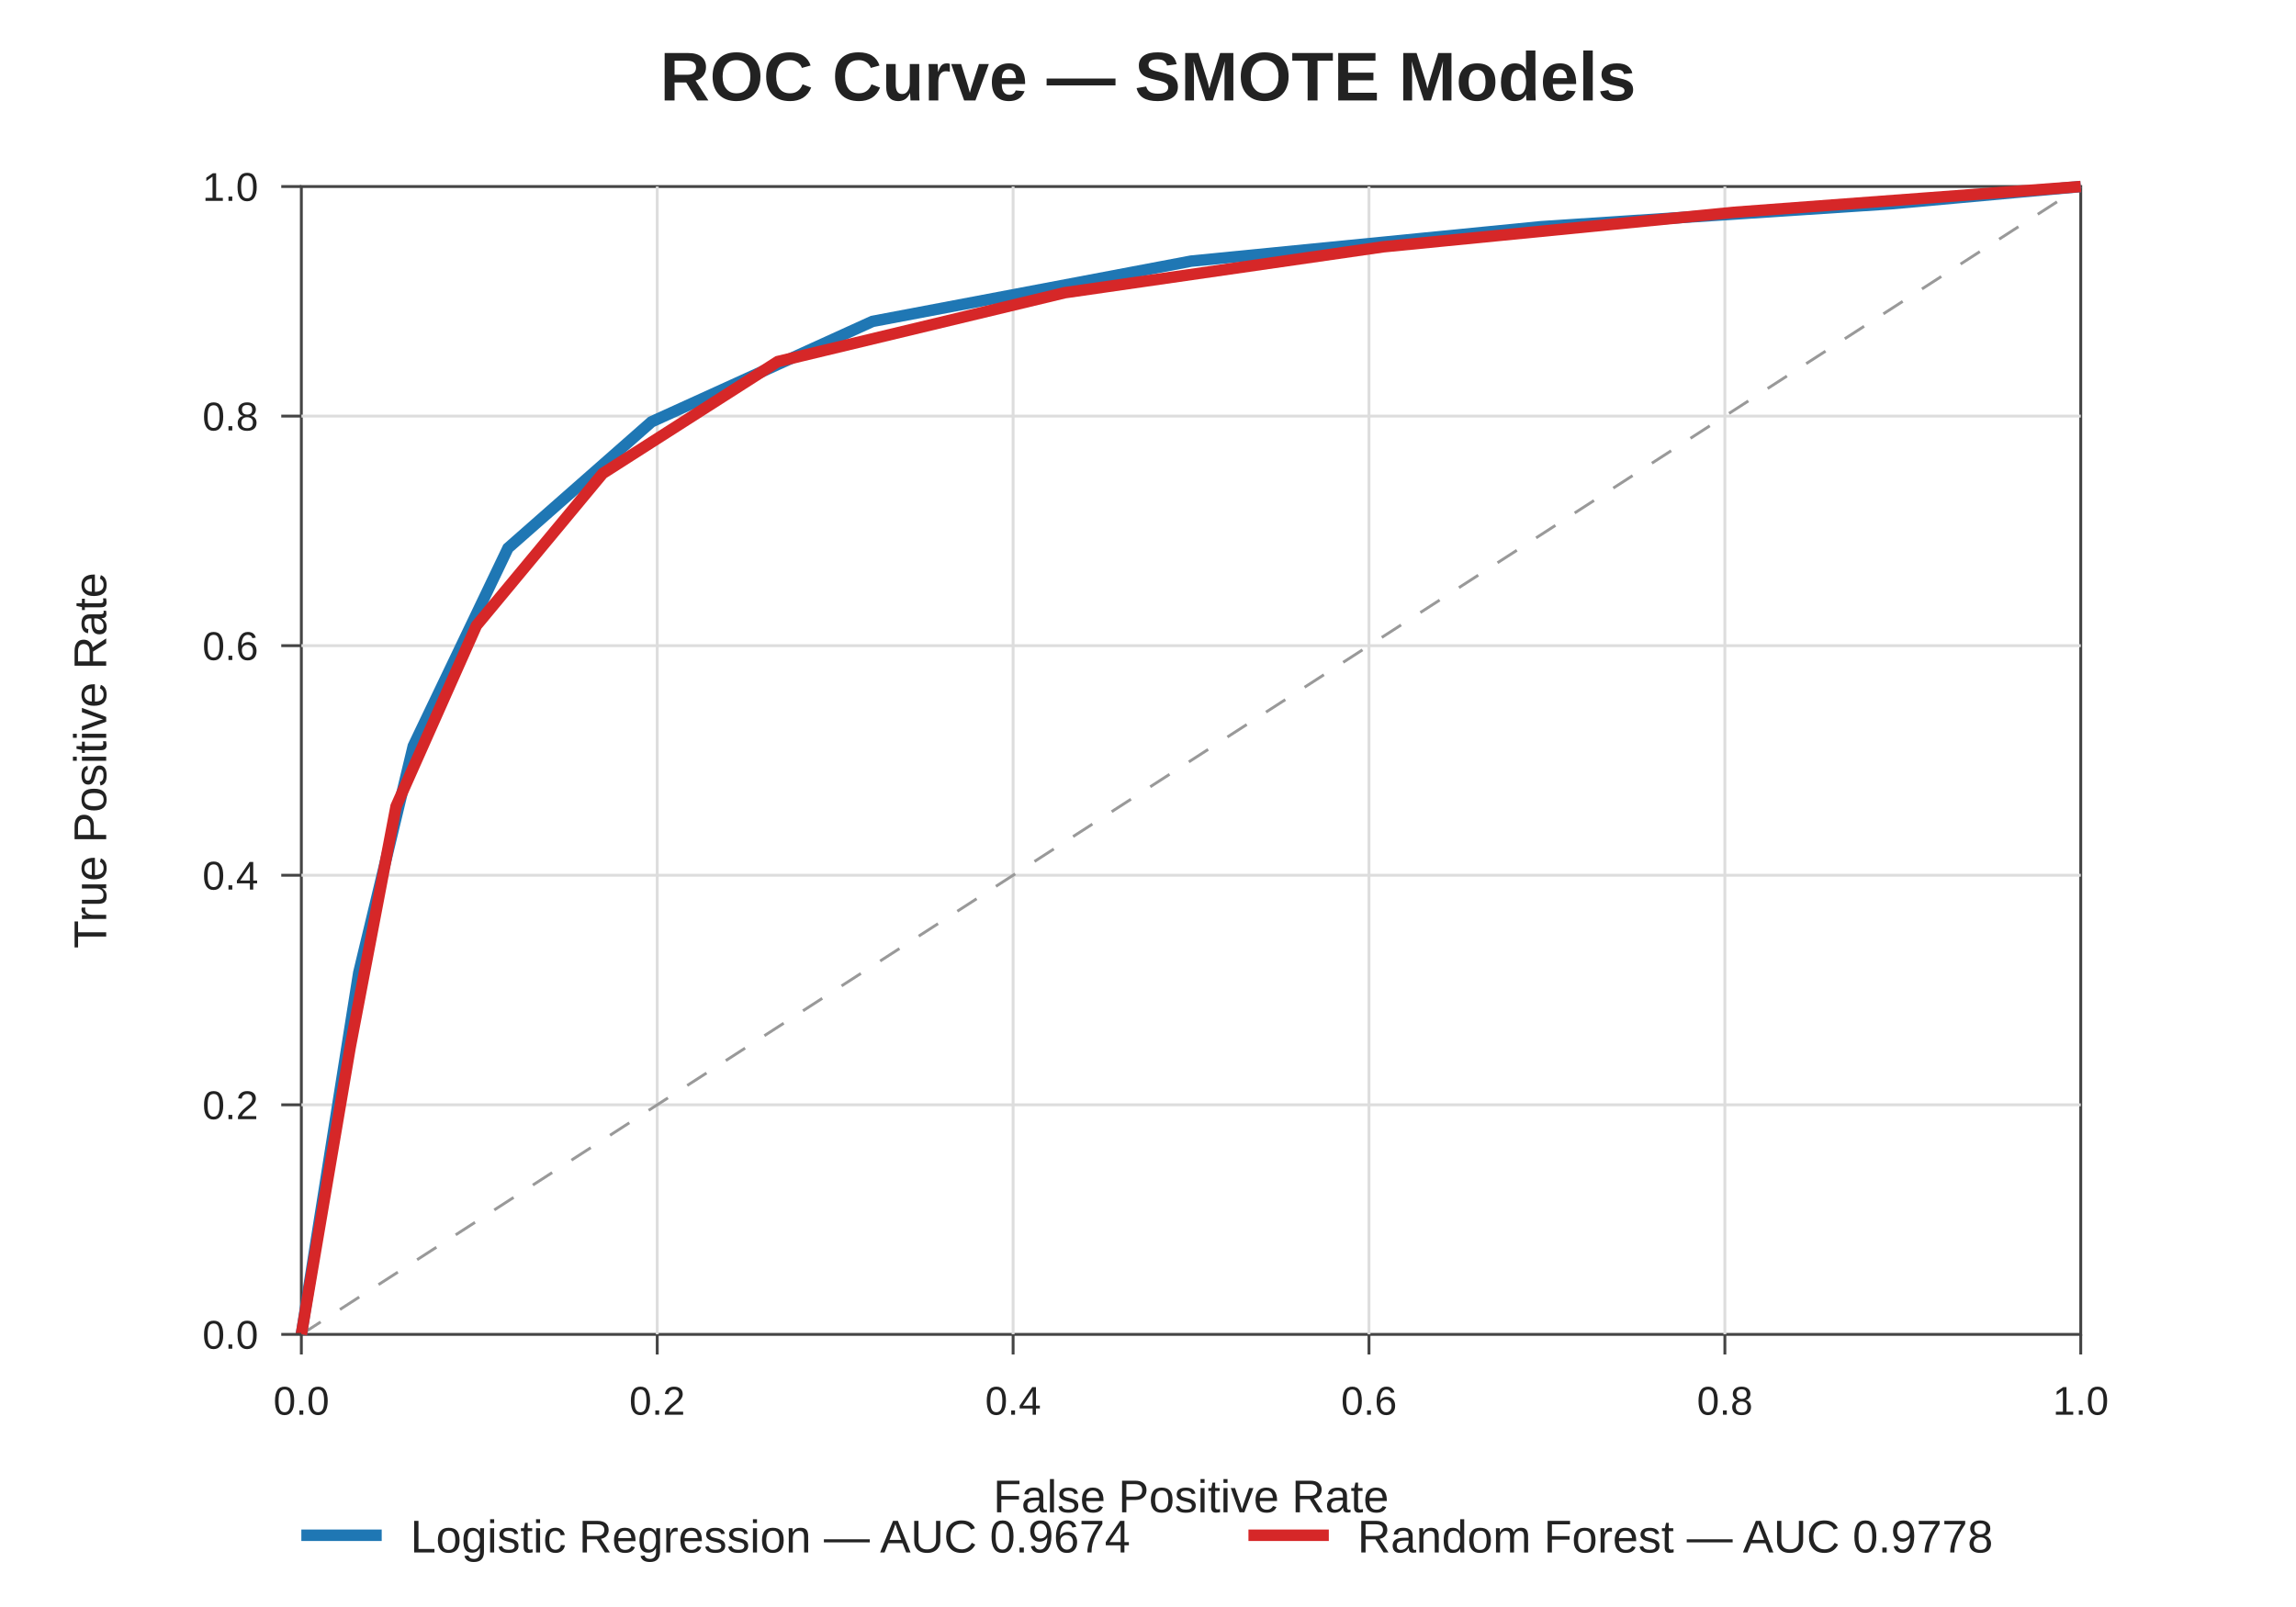
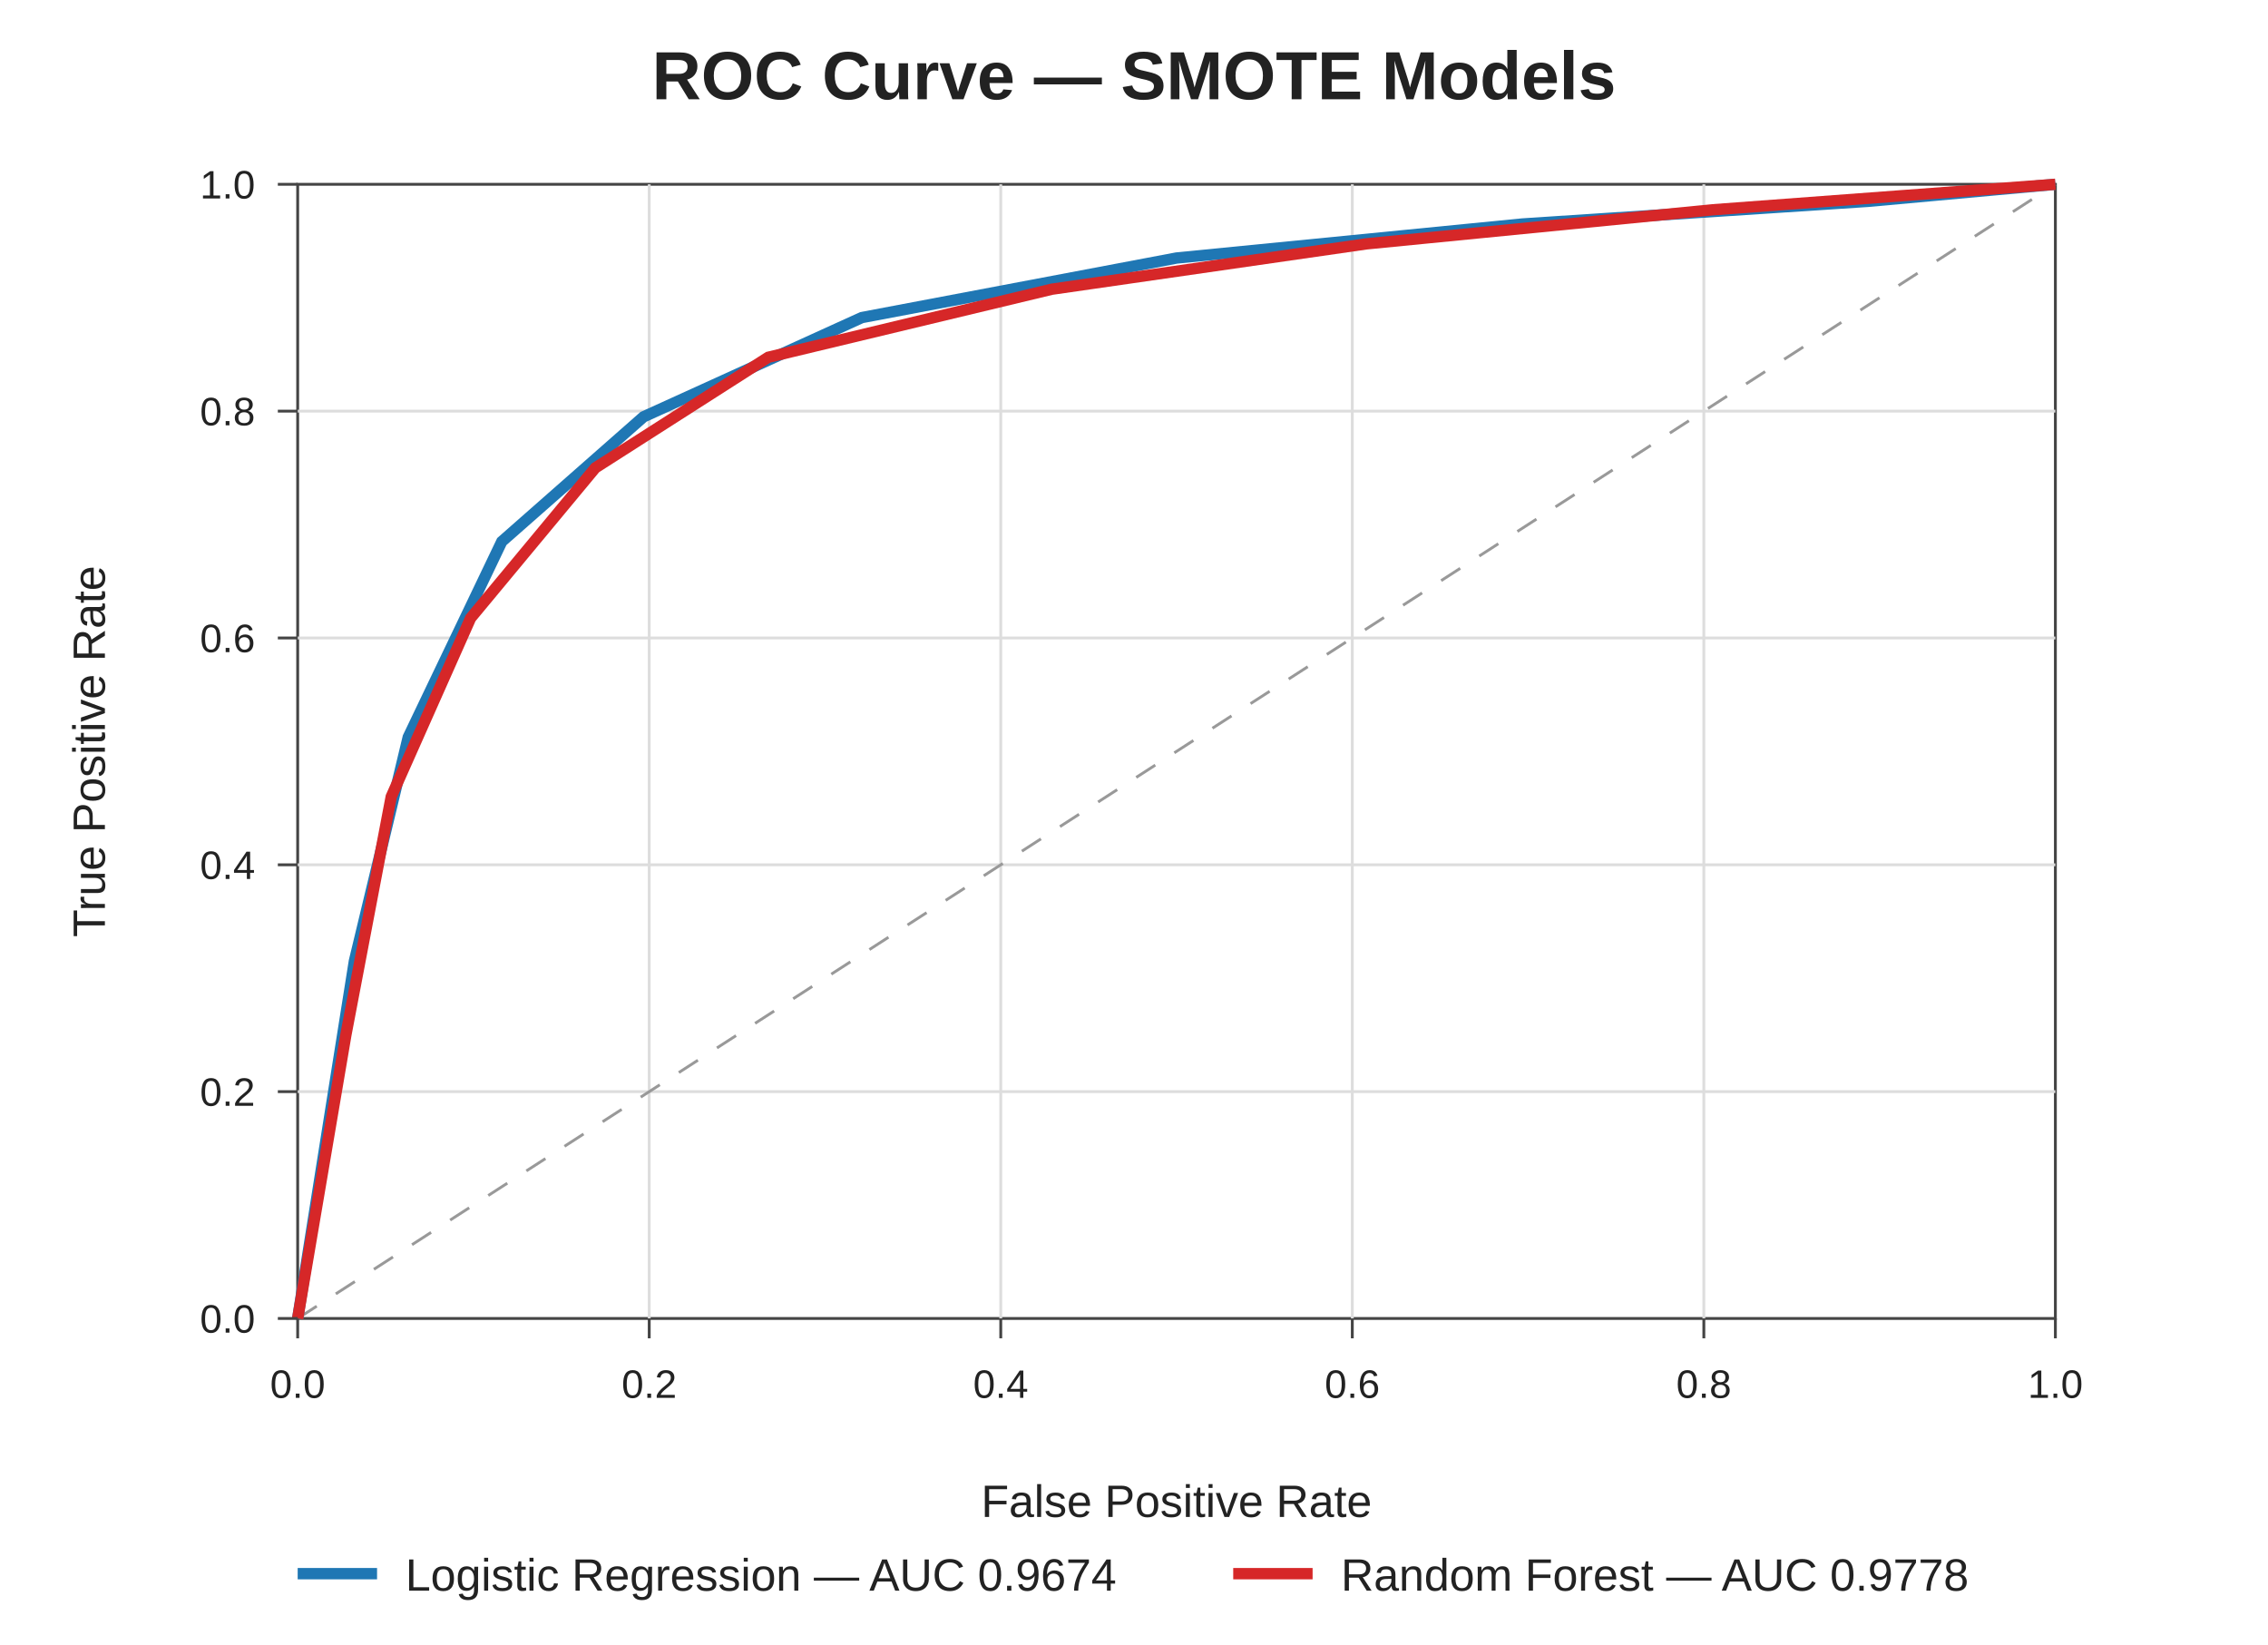
- <svg xmlns="http://www.w3.org/2000/svg" width="800" height="560" viewBox="0 0 800 560">
+ <svg xmlns="http://www.w3.org/2000/svg" width="800" height="580" viewBox="0 0 800 580">
  <style>text{font-family:Arial,sans-serif;fill:#222}.title{font-size:24px;font-weight:bold}.axis{font-size:16px}.tick{font-size:14px}.legend{font-size:16px}</style>
  <text x="400" y="35" text-anchor="middle" class="title">ROC Curve — SMOTE Models</text>
  <g transform="translate(105,65)">
    <rect x="0" y="0" width="620" height="400" fill="none" stroke="#444" />
    <line x1="124" y1="0" x2="124" y2="400" stroke="#ddd" />
    <line x1="248" y1="0" x2="248" y2="400" stroke="#ddd" />
    <line x1="372" y1="0" x2="372" y2="400" stroke="#ddd" />
    <line x1="496" y1="0" x2="496" y2="400" stroke="#ddd" />
    <line x1="0" y1="80" x2="620" y2="80" stroke="#ddd" />
    <line x1="0" y1="160" x2="620" y2="160" stroke="#ddd" />
    <line x1="0" y1="240" x2="620" y2="240" stroke="#ddd" />
    <line x1="0" y1="320" x2="620" y2="320" stroke="#ddd" />
    <line x1="0" y1="400" x2="620" y2="0" stroke="#999" stroke-dasharray="8,8" />
    <polyline fill="none" stroke="#1f77b4" stroke-width="4" points="0,400 20,274 39,195 72,126 122,82 199,47 310,26 432,14 554,6 620,0" />
    <polyline fill="none" stroke="#d62728" stroke-width="4" points="0,400 17,300 33,216 61,153 105,100 166,61 266,37 377,21 499,9 620,0" />
    <line x1="0" y1="400" x2="0" y2="407" stroke="#444" />
    <line x1="124" y1="400" x2="124" y2="407" stroke="#444" />
    <line x1="248" y1="400" x2="248" y2="407" stroke="#444" />
    <line x1="372" y1="400" x2="372" y2="407" stroke="#444" />
    <line x1="496" y1="400" x2="496" y2="407" stroke="#444" />
    <line x1="620" y1="400" x2="620" y2="407" stroke="#444" />
    <text x="0" y="428" text-anchor="middle" class="tick">0.0</text>
    <text x="124" y="428" text-anchor="middle" class="tick">0.2</text>
    <text x="248" y="428" text-anchor="middle" class="tick">0.4</text>
    <text x="372" y="428" text-anchor="middle" class="tick">0.6</text>
    <text x="496" y="428" text-anchor="middle" class="tick">0.8</text>
    <text x="620" y="428" text-anchor="middle" class="tick">1.0</text>
    <line x1="-7" y1="400" x2="0" y2="400" stroke="#444" />
    <line x1="-7" y1="320" x2="0" y2="320" stroke="#444" />
    <line x1="-7" y1="240" x2="0" y2="240" stroke="#444" />
    <line x1="-7" y1="160" x2="0" y2="160" stroke="#444" />
    <line x1="-7" y1="80" x2="0" y2="80" stroke="#444" />
    <line x1="-7" y1="0" x2="0" y2="0" stroke="#444" />
    <text x="-15" y="405" text-anchor="end" class="tick">0.0</text>
    <text x="-15" y="325" text-anchor="end" class="tick">0.2</text>
    <text x="-15" y="245" text-anchor="end" class="tick">0.4</text>
    <text x="-15" y="165" text-anchor="end" class="tick">0.6</text>
    <text x="-15" y="85" text-anchor="end" class="tick">0.8</text>
    <text x="-15" y="5" text-anchor="end" class="tick">1.0</text>
-     <text x="310" y="462" text-anchor="middle" class="axis">False Positive Rate</text>
+     <text x="310" y="470" text-anchor="middle" class="axis">False Positive Rate</text>
    <text x="-68" y="200" text-anchor="middle" transform="rotate(-90 -68,200)" class="axis">True Positive Rate</text>
  </g>
-   <g transform="translate(105,535)">
+   <g transform="translate(105,555)">
    <line x1="0" y1="0" x2="28" y2="0" stroke="#1f77b4" stroke-width="4" />
    <text x="38" y="6" class="legend">Logistic Regression — AUC 0.9674</text>
    <line x1="330" y1="0" x2="358" y2="0" stroke="#d62728" stroke-width="4" />
    <text x="368" y="6" class="legend">Random Forest — AUC 0.9778</text>
  </g>
</svg>
